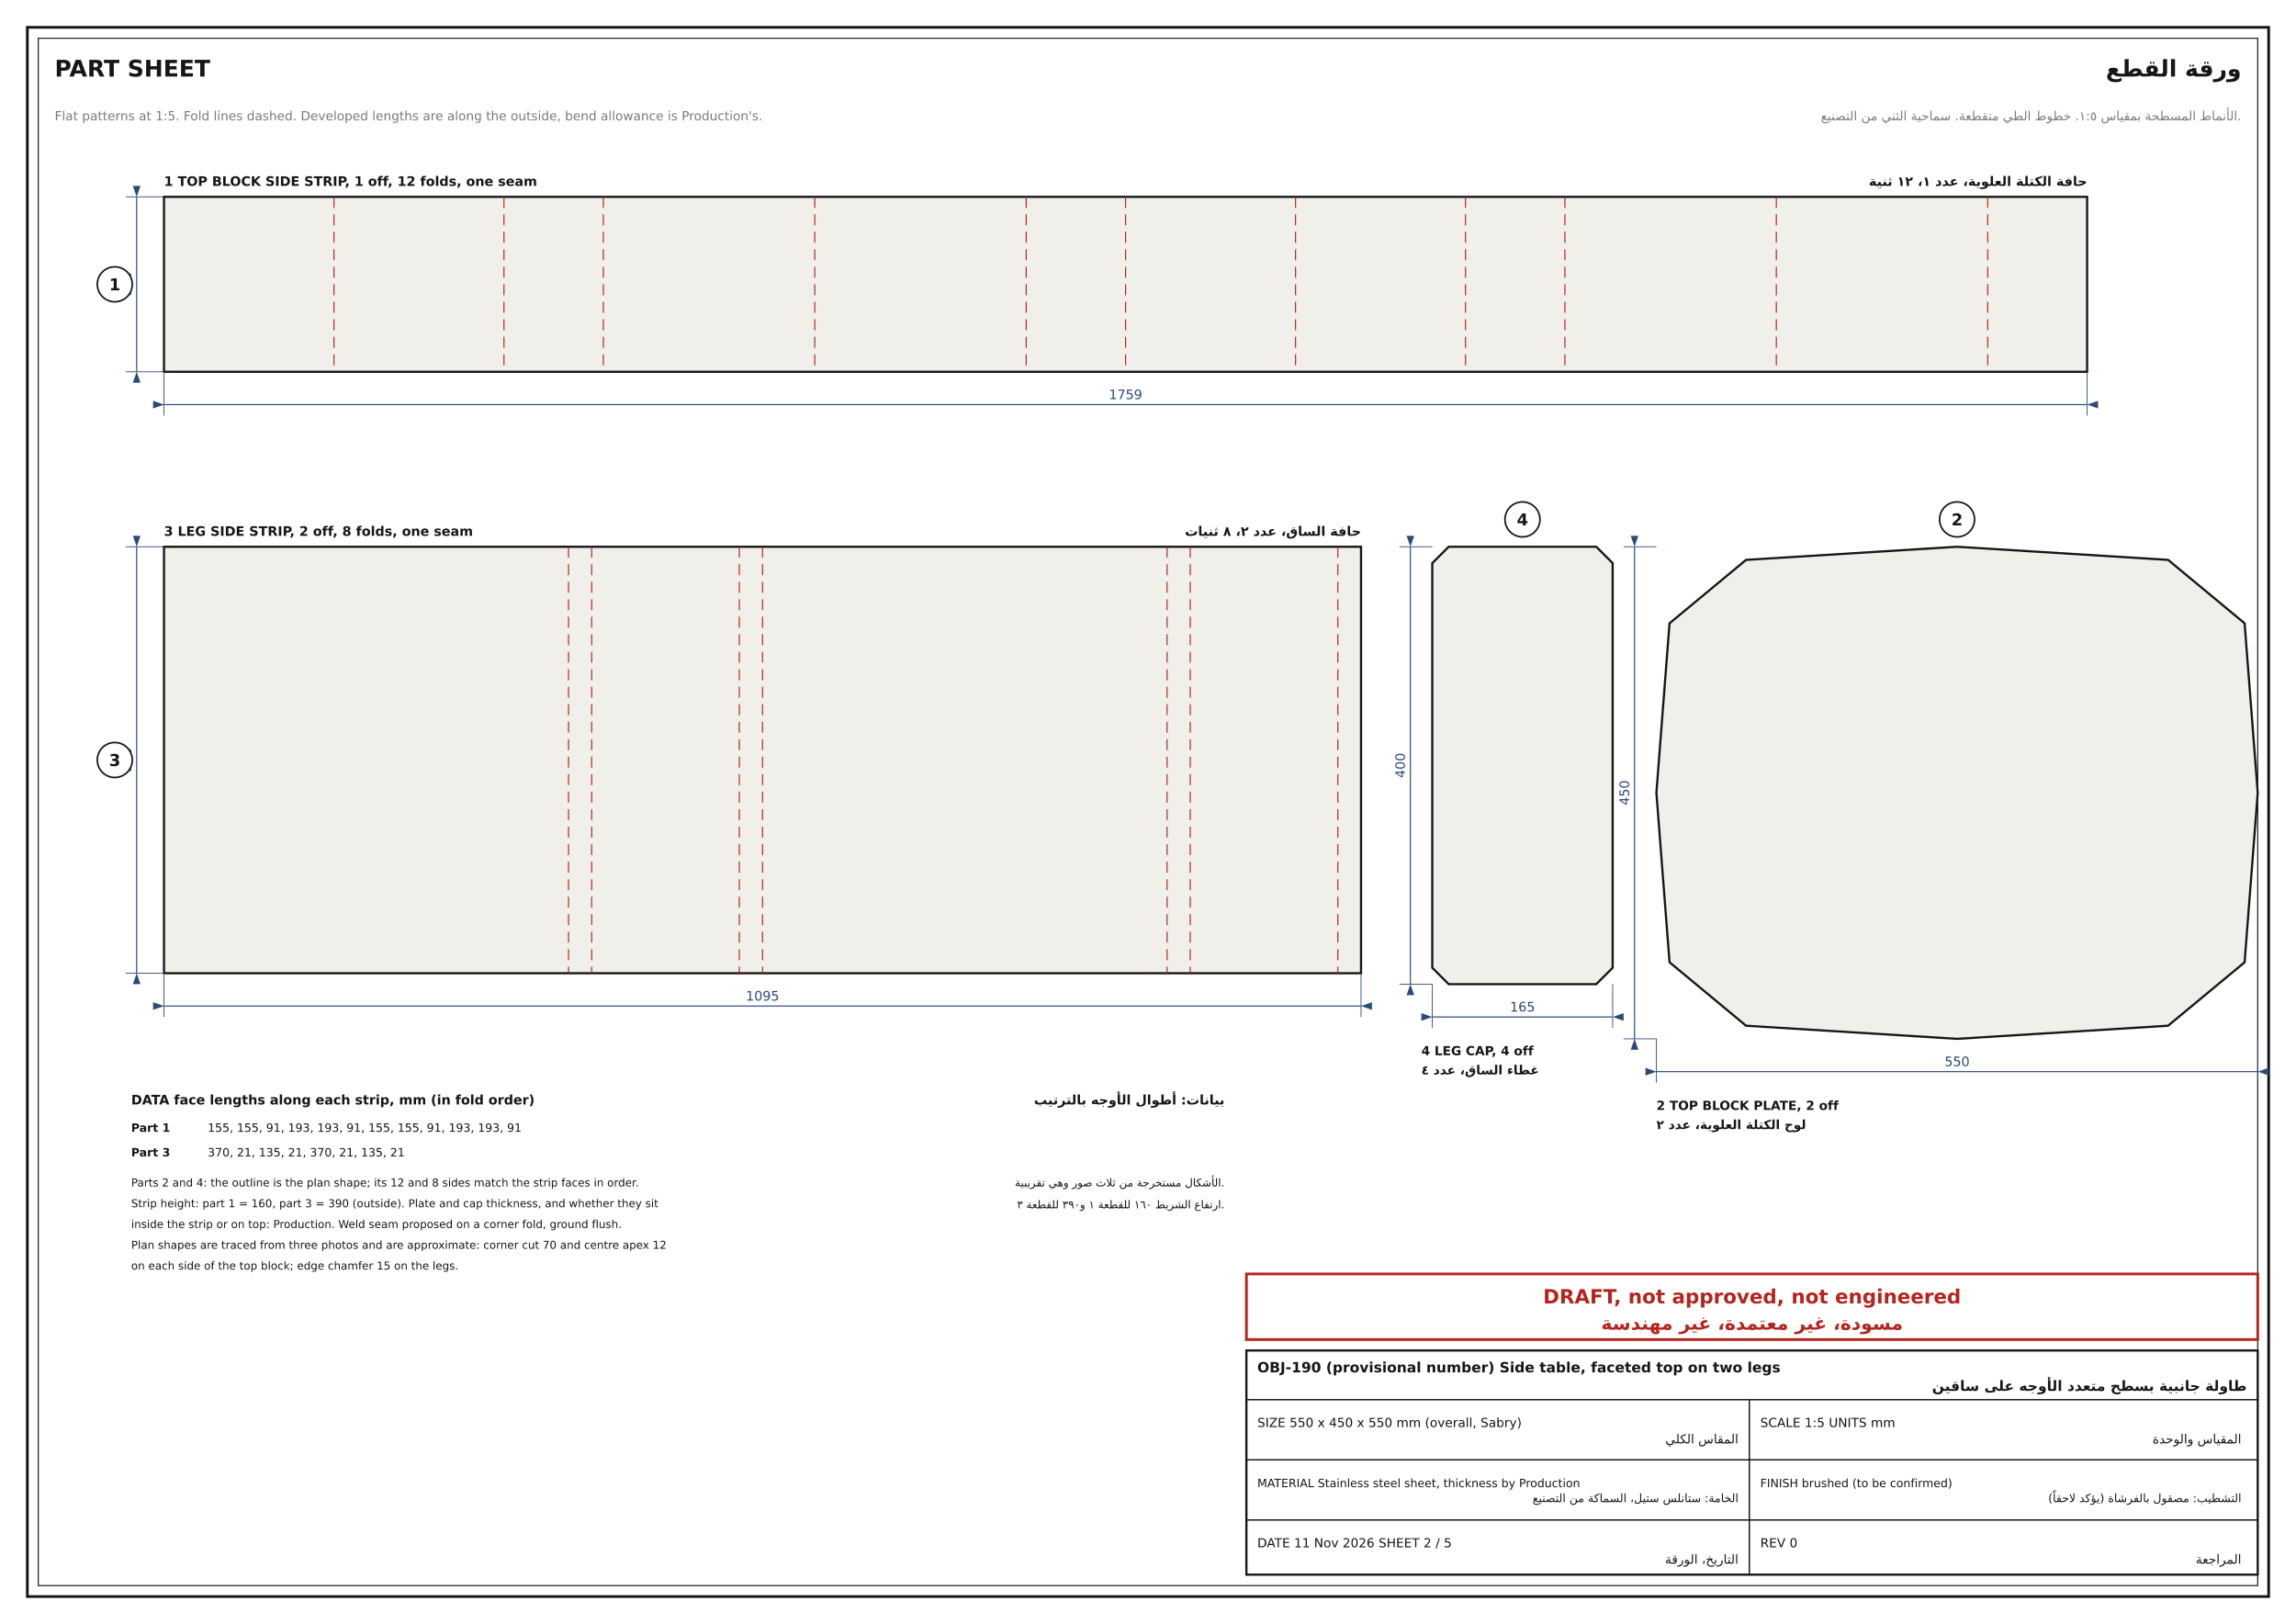
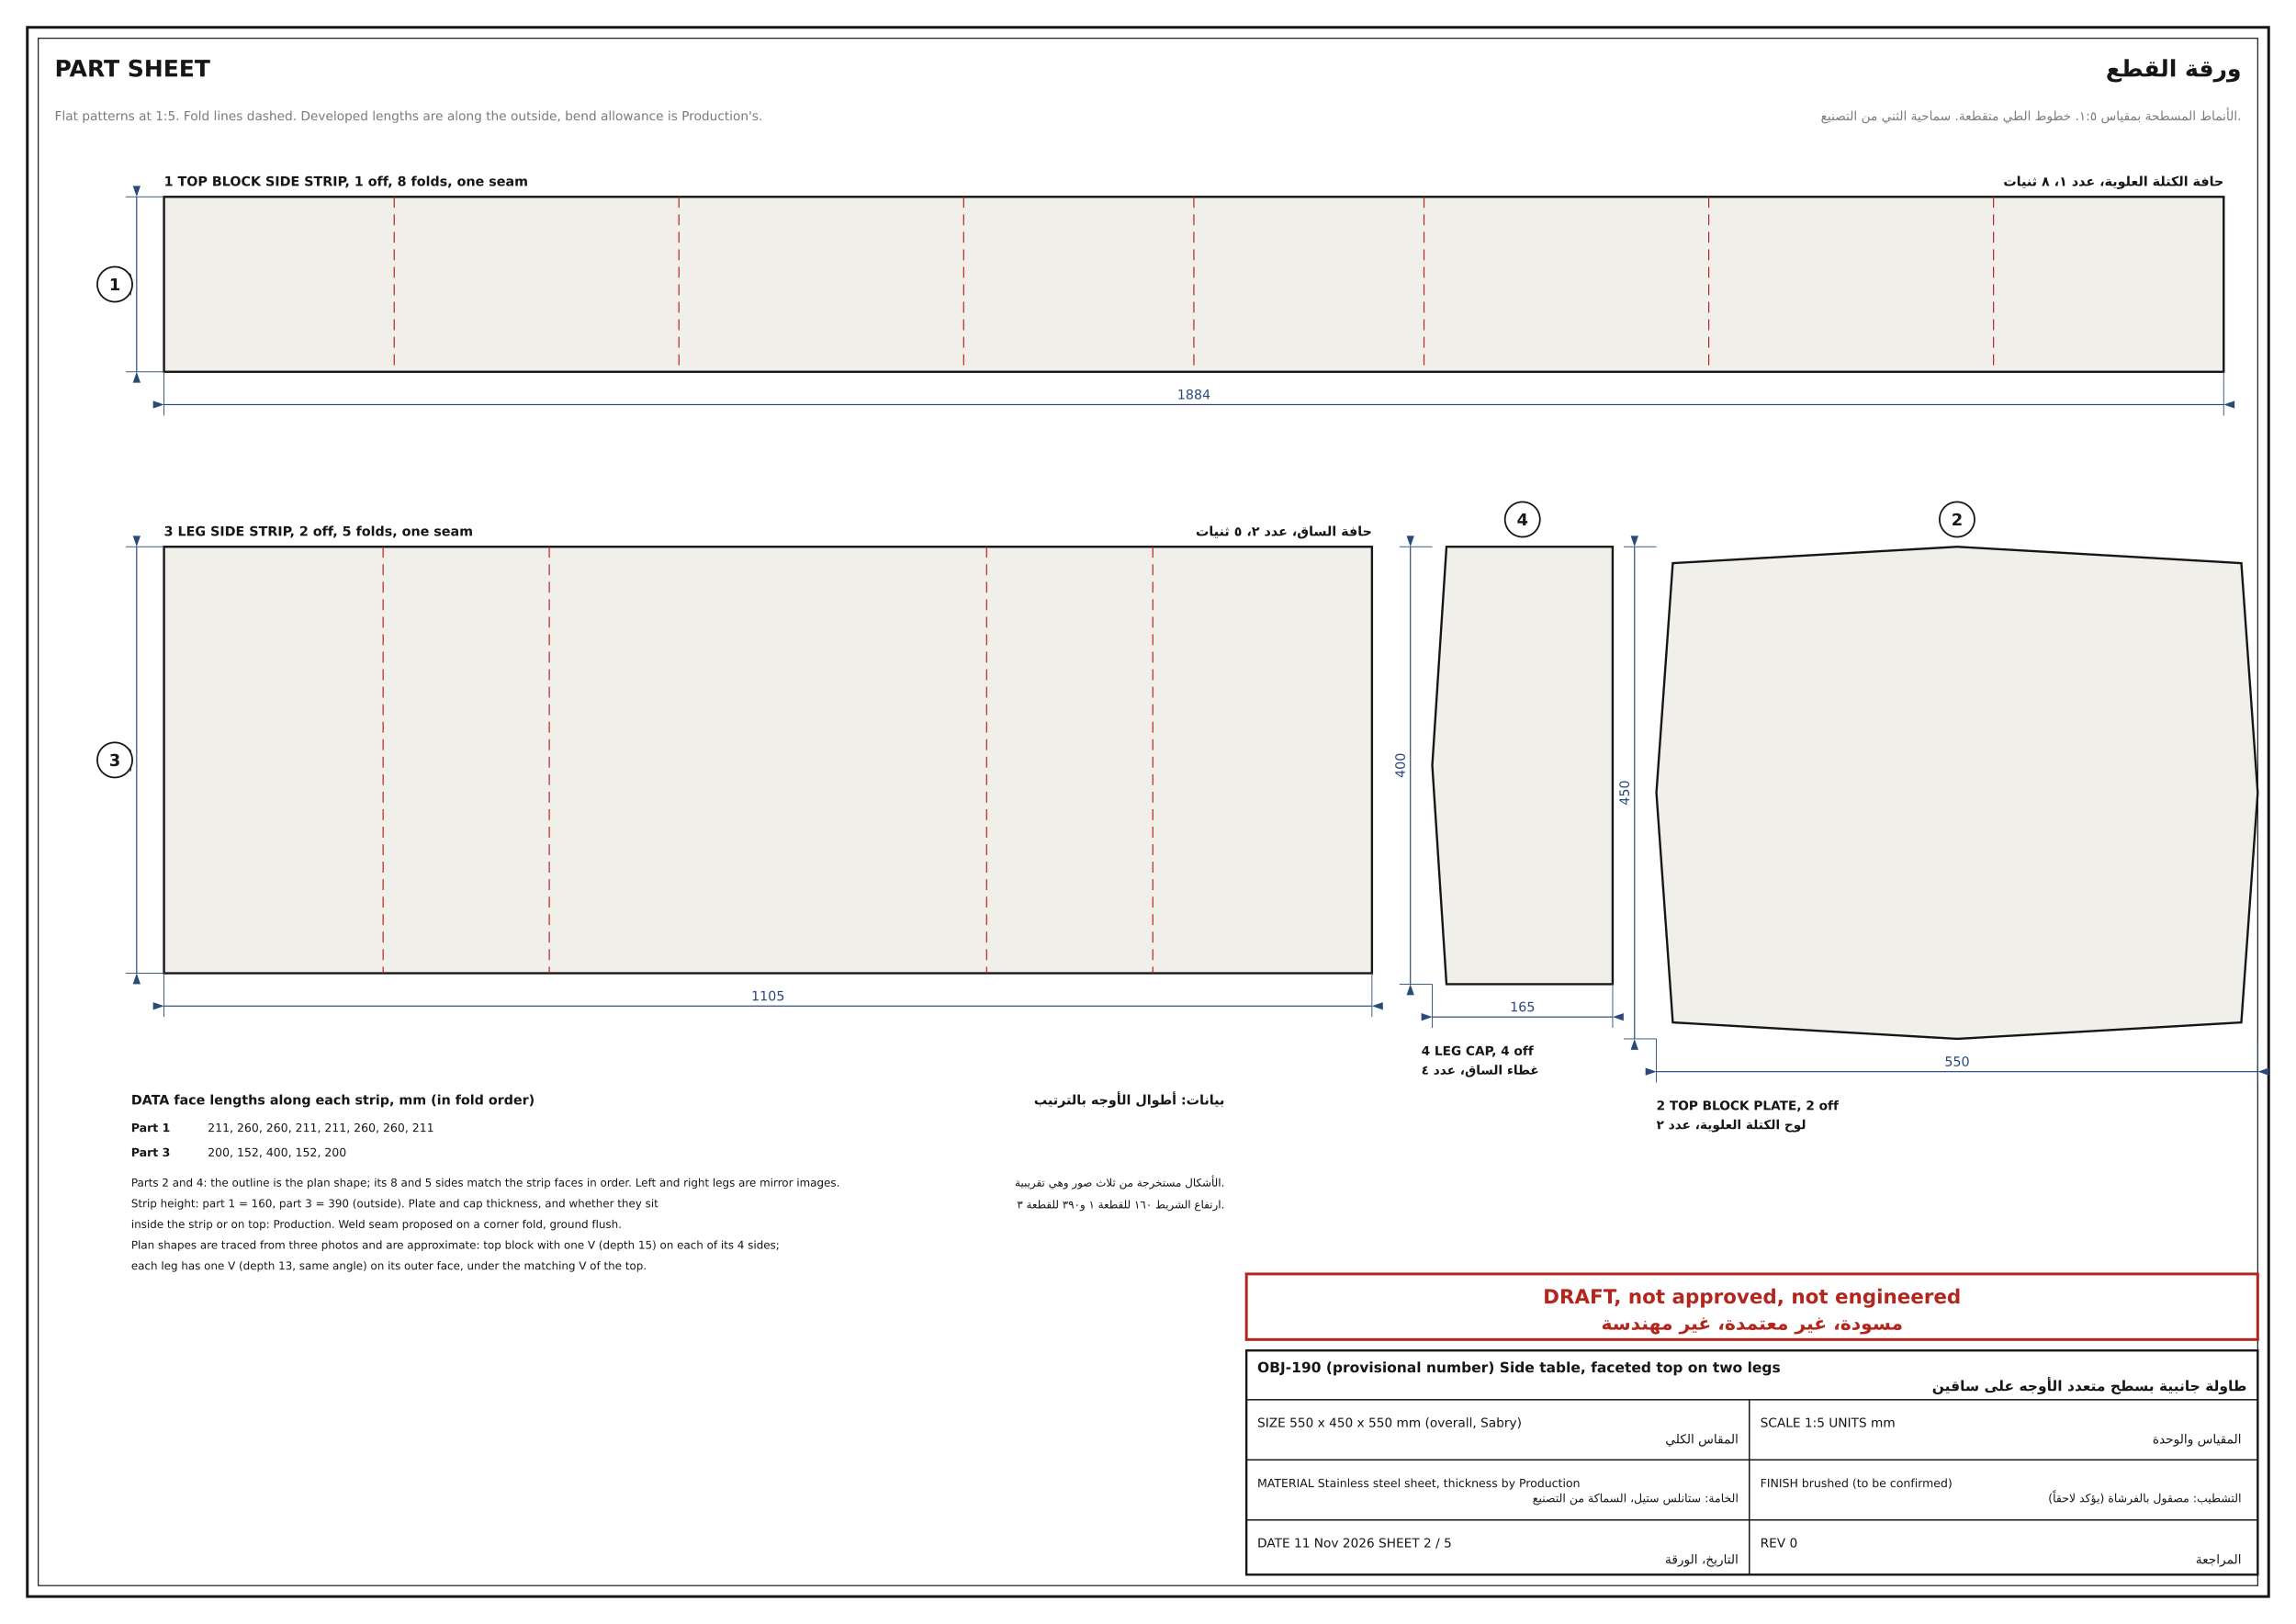
<svg xmlns="http://www.w3.org/2000/svg" viewBox="0 0 420 297" width="420mm" height="297mm">
  <rect width="420" height="297" fill="#fff" />
  <rect x="5.00" y="5.00" width="410.00" height="287.00" fill="none" stroke="#161616" stroke-width="0.5" />
  <rect x="7.00" y="7.00" width="406.00" height="283.00" fill="none" stroke="#161616" stroke-width="0.2" />
  <rect x="228.00" y="247.00" width="185.00" height="41.00" fill="#fff" stroke="#161616" stroke-width="0.4" />
  <line x1="228.00" y1="256.00" x2="413.00" y2="256.00" stroke="#161616" stroke-width="0.25" />
  <line x1="228.00" y1="267.00" x2="413.00" y2="267.00" stroke="#161616" stroke-width="0.25" />
  <line x1="228.00" y1="278.00" x2="413.00" y2="278.00" stroke="#161616" stroke-width="0.25" />
  <line x1="320.00" y1="256.00" x2="320.00" y2="288.00" stroke="#161616" stroke-width="0.25" />
  <text x="230.00" y="251.00" font-family="DejaVu Sans, Inter, Arial, sans-serif" font-size="2.6" font-weight="600" text-anchor="start" fill="#161616">OBJ-190 (provisional number)  Side table, faceted top on two legs</text>
  <text x="411.00" y="254.38" font-family="DejaVu Sans, Inter, Arial, sans-serif" font-size="2.6" font-weight="600" text-anchor="end" fill="#161616">طاولة جانبية بسطح متعدد الأوجه على ساقين</text>
  <text x="230.00" y="261.00" font-family="DejaVu Sans, Inter, Arial, sans-serif" font-size="2.3" font-weight="400" text-anchor="start" fill="#161616">SIZE  550 x 450 x 550 mm (overall, Sabry)</text>
  <text x="318.00" y="263.99" font-family="DejaVu Sans, Inter, Arial, sans-serif" font-size="2.3" font-weight="400" text-anchor="end" fill="#161616">المقاس الكلي</text>
  <text x="322.00" y="261.00" font-family="DejaVu Sans, Inter, Arial, sans-serif" font-size="2.3" font-weight="400" text-anchor="start" fill="#161616">SCALE  1:5   UNITS  mm</text>
  <text x="410.00" y="263.99" font-family="DejaVu Sans, Inter, Arial, sans-serif" font-size="2.3" font-weight="400" text-anchor="end" fill="#161616">المقياس والوحدة</text>
  <text x="230.00" y="272.00" font-family="DejaVu Sans, Inter, Arial, sans-serif" font-size="2.1" font-weight="400" text-anchor="start" fill="#161616">MATERIAL  Stainless steel sheet, thickness by Production</text>
  <text x="318.00" y="274.73" font-family="DejaVu Sans, Inter, Arial, sans-serif" font-size="2.1" font-weight="400" text-anchor="end" fill="#161616">الخامة: ستانلس ستيل، السماكة من التصنيع</text>
  <text x="322.00" y="272.00" font-family="DejaVu Sans, Inter, Arial, sans-serif" font-size="2.1" font-weight="400" text-anchor="start" fill="#161616">FINISH  brushed (to be confirmed)</text>
  <text x="410.00" y="274.73" font-family="DejaVu Sans, Inter, Arial, sans-serif" font-size="2.1" font-weight="400" text-anchor="end" fill="#161616">التشطيب: مصقول بالفرشاة (يؤكد لاحقاً)</text>
  <text x="230.00" y="283.00" font-family="DejaVu Sans, Inter, Arial, sans-serif" font-size="2.3" font-weight="400" text-anchor="start" fill="#161616">DATE  11 Nov 2026      SHEET 2 / 5</text>
  <text x="318.00" y="285.99" font-family="DejaVu Sans, Inter, Arial, sans-serif" font-size="2.3" font-weight="400" text-anchor="end" fill="#161616">التاريخ، الورقة</text>
  <text x="322.00" y="283.00" font-family="DejaVu Sans, Inter, Arial, sans-serif" font-size="2.3" font-weight="400" text-anchor="start" fill="#161616">REV  0</text>
  <text x="410.00" y="285.99" font-family="DejaVu Sans, Inter, Arial, sans-serif" font-size="2.3" font-weight="400" text-anchor="end" fill="#161616">المراجعة</text>
  <rect x="228.00" y="233.00" width="185.00" height="12.00" fill="#fff" stroke="#b3261e" stroke-width="0.5" />
  <text x="320.50" y="238.40" font-family="DejaVu Sans, Inter, Arial, sans-serif" font-size="3.6" font-weight="700" text-anchor="middle" fill="#b3261e">DRAFT, not approved, not engineered</text>
  <text x="320.50" y="243.20" font-family="DejaVu Sans, Inter, Arial, sans-serif" font-size="3.4" font-weight="700" text-anchor="middle" fill="#b3261e">مسودة، غير معتمدة، غير مهندسة</text>
  <text x="10.00" y="14.00" font-family="DejaVu Sans, Inter, Arial, sans-serif" font-size="4.2" font-weight="700" text-anchor="start" fill="#161616">PART SHEET</text>
  <text x="410.00" y="14.00" font-family="DejaVu Sans, Inter, Arial, sans-serif" font-size="4.2" font-weight="700" text-anchor="end" fill="#161616">ورقة القطع</text>
  <text x="10.00" y="22.00" font-family="DejaVu Sans, Inter, Arial, sans-serif" font-size="2.3" font-weight="400" text-anchor="start" fill="#7a7a7a">Flat patterns at 1:5. Fold lines dashed. Developed lengths are along the outside, bend allowance is Production's.</text>
  <text x="410.00" y="22.00" font-family="DejaVu Sans, Inter, Arial, sans-serif" font-size="2.3" font-weight="400" text-anchor="end" fill="#7a7a7a">الأنماط المسطحة بمقياس ١:٥. خطوط الطي متقطعة. سماحية الثني من التصنيع.</text>
-   <rect x="30.00" y="36.00" width="351.79" height="32.00" fill="#f1efe9" stroke="#161616" stroke-width="0.4" />
-   <line x1="61.09" y1="36.00" x2="61.09" y2="68.00" stroke="#b3261e" stroke-width="0.2" stroke-dasharray="2 1.2" />
-   <line x1="92.19" y1="36.00" x2="92.19" y2="68.00" stroke="#b3261e" stroke-width="0.2" stroke-dasharray="2 1.2" />
-   <line x1="110.37" y1="36.00" x2="110.37" y2="68.00" stroke="#b3261e" stroke-width="0.2" stroke-dasharray="2 1.2" />
-   <line x1="149.04" y1="36.00" x2="149.04" y2="68.00" stroke="#b3261e" stroke-width="0.2" stroke-dasharray="2 1.2" />
-   <line x1="187.72" y1="36.00" x2="187.72" y2="68.00" stroke="#b3261e" stroke-width="0.2" stroke-dasharray="2 1.2" />
-   <line x1="205.90" y1="36.00" x2="205.90" y2="68.00" stroke="#b3261e" stroke-width="0.2" stroke-dasharray="2 1.2" />
-   <line x1="236.99" y1="36.00" x2="236.99" y2="68.00" stroke="#b3261e" stroke-width="0.2" stroke-dasharray="2 1.2" />
-   <line x1="268.08" y1="36.00" x2="268.08" y2="68.00" stroke="#b3261e" stroke-width="0.2" stroke-dasharray="2 1.2" />
-   <line x1="286.26" y1="36.00" x2="286.26" y2="68.00" stroke="#b3261e" stroke-width="0.2" stroke-dasharray="2 1.2" />
-   <line x1="324.94" y1="36.00" x2="324.94" y2="68.00" stroke="#b3261e" stroke-width="0.2" stroke-dasharray="2 1.2" />
-   <line x1="363.61" y1="36.00" x2="363.61" y2="68.00" stroke="#b3261e" stroke-width="0.2" stroke-dasharray="2 1.2" />
-   <line x1="30.00" y1="74.00" x2="381.79" y2="74.00" stroke="#2a4a7a" stroke-width="0.2" />
+   <rect x="30.00" y="36.00" width="376.77" height="32.00" fill="#f1efe9" stroke="#161616" stroke-width="0.4" />
+   <line x1="72.11" y1="36.00" x2="72.11" y2="68.00" stroke="#b3261e" stroke-width="0.2" stroke-dasharray="2 1.2" />
+   <line x1="124.19" y1="36.00" x2="124.19" y2="68.00" stroke="#b3261e" stroke-width="0.2" stroke-dasharray="2 1.2" />
+   <line x1="176.28" y1="36.00" x2="176.28" y2="68.00" stroke="#b3261e" stroke-width="0.2" stroke-dasharray="2 1.2" />
+   <line x1="218.39" y1="36.00" x2="218.39" y2="68.00" stroke="#b3261e" stroke-width="0.2" stroke-dasharray="2 1.2" />
+   <line x1="260.49" y1="36.00" x2="260.49" y2="68.00" stroke="#b3261e" stroke-width="0.2" stroke-dasharray="2 1.2" />
+   <line x1="312.58" y1="36.00" x2="312.58" y2="68.00" stroke="#b3261e" stroke-width="0.2" stroke-dasharray="2 1.2" />
+   <line x1="364.67" y1="36.00" x2="364.67" y2="68.00" stroke="#b3261e" stroke-width="0.2" stroke-dasharray="2 1.2" />
+   <line x1="30.00" y1="74.00" x2="406.77" y2="74.00" stroke="#2a4a7a" stroke-width="0.2" />
  <polygon points="30.00,74.00 28.00,73.30 28.00,74.70" fill="#2a4a7a" />
-   <polygon points="381.79,74.00 383.79,74.70 383.79,73.30" fill="#2a4a7a" />
+   <polygon points="406.77,74.00 408.77,74.70 408.77,73.30" fill="#2a4a7a" />
  <line x1="30.00" y1="68.00" x2="30.00" y2="76.00" stroke="#2a4a7a" stroke-width="0.15" />
-   <line x1="381.79" y1="68.00" x2="381.79" y2="76.00" stroke="#2a4a7a" stroke-width="0.15" />
-   <text x="205.90" y="73.00" font-family="DejaVu Sans, Inter, Arial, sans-serif" font-size="2.4" font-weight="500" text-anchor="middle" fill="#2a4a7a">1759</text>
+   <line x1="406.77" y1="68.00" x2="406.77" y2="76.00" stroke="#2a4a7a" stroke-width="0.15" />
+   <text x="218.39" y="73.00" font-family="DejaVu Sans, Inter, Arial, sans-serif" font-size="2.4" font-weight="500" text-anchor="middle" fill="#2a4a7a">1884</text>
  <line x1="25.00" y1="36.00" x2="25.00" y2="68.00" stroke="#2a4a7a" stroke-width="0.2" />
  <polygon points="25.00,36.00 25.70,34.00 24.30,34.00" fill="#2a4a7a" />
  <polygon points="25.00,68.00 24.30,70.00 25.70,70.00" fill="#2a4a7a" />
  <line x1="30.00" y1="36.00" x2="23.00" y2="36.00" stroke="#2a4a7a" stroke-width="0.15" />
  <line x1="30.00" y1="68.00" x2="23.00" y2="68.00" stroke="#2a4a7a" stroke-width="0.15" />
  <text transform="translate(24.00 52.00) rotate(-90)" font-family="DejaVu Sans, Inter, Arial, sans-serif" font-size="2.4" font-weight="500" text-anchor="middle" fill="#2a4a7a">160</text>
-   <text x="30.00" y="34.00" font-family="DejaVu Sans, Inter, Arial, sans-serif" font-size="2.4" font-weight="600" text-anchor="start" fill="#161616">1  TOP BLOCK SIDE STRIP, 1 off, 12 folds, one seam</text>
-   <text x="381.79" y="34.00" font-family="DejaVu Sans, Inter, Arial, sans-serif" font-size="2.4" font-weight="600" text-anchor="end" fill="#161616">حافة الكتلة العلوية، عدد ١، ١٢ ثنية</text>
+   <text x="30.00" y="34.00" font-family="DejaVu Sans, Inter, Arial, sans-serif" font-size="2.4" font-weight="600" text-anchor="start" fill="#161616">1  TOP BLOCK SIDE STRIP, 1 off, 8 folds, one seam</text>
+   <text x="406.77" y="34.00" font-family="DejaVu Sans, Inter, Arial, sans-serif" font-size="2.4" font-weight="600" text-anchor="end" fill="#161616">حافة الكتلة العلوية، عدد ١، ٨ ثنيات</text>
  <circle cx="21.00" cy="52.00" r="3.2" fill="#fff" stroke="#161616" stroke-width=".3" />
  <text x="21.00" y="53.10" font-family="DejaVu Sans, Inter, Arial, sans-serif" font-size="3" font-weight="600" text-anchor="middle" fill="#161616">1</text>
-   <rect x="30.00" y="100.00" width="218.97" height="78.00" fill="#f1efe9" stroke="#161616" stroke-width="0.4" />
-   <line x1="104.00" y1="100.00" x2="104.00" y2="178.00" stroke="#b3261e" stroke-width="0.2" stroke-dasharray="2 1.2" />
-   <line x1="108.24" y1="100.00" x2="108.24" y2="178.00" stroke="#b3261e" stroke-width="0.2" stroke-dasharray="2 1.2" />
-   <line x1="135.24" y1="100.00" x2="135.24" y2="178.00" stroke="#b3261e" stroke-width="0.2" stroke-dasharray="2 1.2" />
-   <line x1="139.49" y1="100.00" x2="139.49" y2="178.00" stroke="#b3261e" stroke-width="0.2" stroke-dasharray="2 1.2" />
-   <line x1="213.49" y1="100.00" x2="213.49" y2="178.00" stroke="#b3261e" stroke-width="0.2" stroke-dasharray="2 1.2" />
-   <line x1="217.73" y1="100.00" x2="217.73" y2="178.00" stroke="#b3261e" stroke-width="0.2" stroke-dasharray="2 1.2" />
-   <line x1="244.73" y1="100.00" x2="244.73" y2="178.00" stroke="#b3261e" stroke-width="0.2" stroke-dasharray="2 1.2" />
-   <line x1="30.00" y1="184.00" x2="248.97" y2="184.00" stroke="#2a4a7a" stroke-width="0.2" />
+   <rect x="30.00" y="100.00" width="220.97" height="78.00" fill="#f1efe9" stroke="#161616" stroke-width="0.4" />
+   <line x1="70.08" y1="100.00" x2="70.08" y2="178.00" stroke="#b3261e" stroke-width="0.2" stroke-dasharray="2 1.2" />
+   <line x1="100.48" y1="100.00" x2="100.48" y2="178.00" stroke="#b3261e" stroke-width="0.2" stroke-dasharray="2 1.2" />
+   <line x1="180.48" y1="100.00" x2="180.48" y2="178.00" stroke="#b3261e" stroke-width="0.2" stroke-dasharray="2 1.2" />
+   <line x1="210.88" y1="100.00" x2="210.88" y2="178.00" stroke="#b3261e" stroke-width="0.2" stroke-dasharray="2 1.2" />
+   <line x1="30.00" y1="184.00" x2="250.97" y2="184.00" stroke="#2a4a7a" stroke-width="0.2" />
  <polygon points="30.00,184.00 28.00,183.30 28.00,184.70" fill="#2a4a7a" />
-   <polygon points="248.97,184.00 250.97,184.70 250.97,183.30" fill="#2a4a7a" />
+   <polygon points="250.97,184.00 252.97,184.70 252.97,183.30" fill="#2a4a7a" />
  <line x1="30.00" y1="178.00" x2="30.00" y2="186.00" stroke="#2a4a7a" stroke-width="0.15" />
-   <line x1="248.97" y1="178.00" x2="248.97" y2="186.00" stroke="#2a4a7a" stroke-width="0.15" />
-   <text x="139.49" y="183.00" font-family="DejaVu Sans, Inter, Arial, sans-serif" font-size="2.4" font-weight="500" text-anchor="middle" fill="#2a4a7a">1095</text>
+   <line x1="250.97" y1="178.00" x2="250.97" y2="186.00" stroke="#2a4a7a" stroke-width="0.15" />
+   <text x="140.48" y="183.00" font-family="DejaVu Sans, Inter, Arial, sans-serif" font-size="2.4" font-weight="500" text-anchor="middle" fill="#2a4a7a">1105</text>
  <line x1="25.00" y1="100.00" x2="25.00" y2="178.00" stroke="#2a4a7a" stroke-width="0.2" />
  <polygon points="25.00,100.00 25.70,98.00 24.30,98.00" fill="#2a4a7a" />
  <polygon points="25.00,178.00 24.30,180.00 25.70,180.00" fill="#2a4a7a" />
  <line x1="30.00" y1="100.00" x2="23.00" y2="100.00" stroke="#2a4a7a" stroke-width="0.15" />
  <line x1="30.00" y1="178.00" x2="23.00" y2="178.00" stroke="#2a4a7a" stroke-width="0.15" />
  <text transform="translate(24.00 139.00) rotate(-90)" font-family="DejaVu Sans, Inter, Arial, sans-serif" font-size="2.4" font-weight="500" text-anchor="middle" fill="#2a4a7a">390</text>
-   <text x="30.00" y="98.00" font-family="DejaVu Sans, Inter, Arial, sans-serif" font-size="2.4" font-weight="600" text-anchor="start" fill="#161616">3  LEG SIDE STRIP, 2 off, 8 folds, one seam</text>
-   <text x="248.97" y="98.00" font-family="DejaVu Sans, Inter, Arial, sans-serif" font-size="2.4" font-weight="600" text-anchor="end" fill="#161616">حافة الساق، عدد ٢، ٨ ثنيات</text>
+   <text x="30.00" y="98.00" font-family="DejaVu Sans, Inter, Arial, sans-serif" font-size="2.4" font-weight="600" text-anchor="start" fill="#161616">3  LEG SIDE STRIP, 2 off, 5 folds, one seam</text>
+   <text x="250.97" y="98.00" font-family="DejaVu Sans, Inter, Arial, sans-serif" font-size="2.4" font-weight="600" text-anchor="end" fill="#161616">حافة الساق، عدد ٢، ٥ ثنيات</text>
  <circle cx="21.00" cy="139.00" r="3.2" fill="#fff" stroke="#161616" stroke-width=".3" />
  <text x="21.00" y="140.10" font-family="DejaVu Sans, Inter, Arial, sans-serif" font-size="3" font-weight="600" text-anchor="middle" fill="#161616">3</text>
-   <polygon points="262.00,103.00 262.00,177.00 265.00,180.00 292.00,180.00 295.00,177.00 295.00,103.00 292.00,100.00 265.00,100.00" fill="#f1efe9" stroke="#161616" stroke-width="0.4" />
+   <polygon points="262.00,140.00 264.60,100.00 295.00,100.00 295.00,180.00 264.60,180.00" fill="#f1efe9" stroke="#161616" stroke-width="0.4" />
  <line x1="262.00" y1="186.00" x2="295.00" y2="186.00" stroke="#2a4a7a" stroke-width="0.2" />
  <polygon points="262.00,186.00 260.00,185.30 260.00,186.70" fill="#2a4a7a" />
  <polygon points="295.00,186.00 297.00,186.70 297.00,185.30" fill="#2a4a7a" />
  <line x1="262.00" y1="180.00" x2="262.00" y2="188.00" stroke="#2a4a7a" stroke-width="0.15" />
  <line x1="295.00" y1="180.00" x2="295.00" y2="188.00" stroke="#2a4a7a" stroke-width="0.15" />
  <text x="278.50" y="185.00" font-family="DejaVu Sans, Inter, Arial, sans-serif" font-size="2.4" font-weight="500" text-anchor="middle" fill="#2a4a7a">165</text>
  <line x1="258.00" y1="100.00" x2="258.00" y2="180.00" stroke="#2a4a7a" stroke-width="0.2" />
  <polygon points="258.00,100.00 258.70,98.00 257.30,98.00" fill="#2a4a7a" />
  <polygon points="258.00,180.00 257.30,182.00 258.70,182.00" fill="#2a4a7a" />
  <line x1="262.00" y1="100.00" x2="256.00" y2="100.00" stroke="#2a4a7a" stroke-width="0.15" />
  <line x1="262.00" y1="180.00" x2="256.00" y2="180.00" stroke="#2a4a7a" stroke-width="0.15" />
  <text transform="translate(257.00 140.00) rotate(-90)" font-family="DejaVu Sans, Inter, Arial, sans-serif" font-size="2.4" font-weight="500" text-anchor="middle" fill="#2a4a7a">400</text>
  <circle cx="278.50" cy="95.00" r="3.2" fill="#fff" stroke="#161616" stroke-width=".3" />
  <text x="278.50" y="96.10" font-family="DejaVu Sans, Inter, Arial, sans-serif" font-size="3" font-weight="600" text-anchor="middle" fill="#161616">4</text>
  <text x="260.00" y="193.00" font-family="DejaVu Sans, Inter, Arial, sans-serif" font-size="2.3" font-weight="600" text-anchor="start" fill="#161616">4  LEG CAP, 4 off</text>
  <text x="260.00" y="196.50" font-family="DejaVu Sans, Inter, Arial, sans-serif" font-size="2.3" font-weight="600" text-anchor="start" fill="#161616">غطاء الساق، عدد ٤</text>
-   <polygon points="305.40,114.00 303.00,145.00 305.40,176.00 319.40,187.60 358.00,190.00 396.60,187.60 410.60,176.00 413.00,145.00 410.60,114.00 396.60,102.40 358.00,100.00 319.40,102.40" fill="#f1efe9" stroke="#161616" stroke-width="0.4" />
+   <polygon points="303.00,145.00 306.00,103.00 358.00,100.00 410.00,103.00 413.00,145.00 410.00,187.00 358.00,190.00 306.00,187.00" fill="#f1efe9" stroke="#161616" stroke-width="0.4" />
  <line x1="303.00" y1="196.00" x2="413.00" y2="196.00" stroke="#2a4a7a" stroke-width="0.2" />
  <polygon points="303.00,196.00 301.00,195.30 301.00,196.70" fill="#2a4a7a" />
  <polygon points="413.00,196.00 415.00,196.70 415.00,195.30" fill="#2a4a7a" />
  <line x1="303.00" y1="190.00" x2="303.00" y2="198.00" stroke="#2a4a7a" stroke-width="0.15" />
  <line x1="413.00" y1="190.00" x2="413.00" y2="198.00" stroke="#2a4a7a" stroke-width="0.15" />
  <text x="358.00" y="195.00" font-family="DejaVu Sans, Inter, Arial, sans-serif" font-size="2.4" font-weight="500" text-anchor="middle" fill="#2a4a7a">550</text>
  <line x1="299.00" y1="100.00" x2="299.00" y2="190.00" stroke="#2a4a7a" stroke-width="0.2" />
  <polygon points="299.00,100.00 299.70,98.00 298.30,98.00" fill="#2a4a7a" />
  <polygon points="299.00,190.00 298.30,192.00 299.70,192.00" fill="#2a4a7a" />
  <line x1="303.00" y1="100.00" x2="297.00" y2="100.00" stroke="#2a4a7a" stroke-width="0.15" />
  <line x1="303.00" y1="190.00" x2="297.00" y2="190.00" stroke="#2a4a7a" stroke-width="0.15" />
  <text transform="translate(298.00 145.00) rotate(-90)" font-family="DejaVu Sans, Inter, Arial, sans-serif" font-size="2.4" font-weight="500" text-anchor="middle" fill="#2a4a7a">450</text>
  <circle cx="358.00" cy="95.00" r="3.2" fill="#fff" stroke="#161616" stroke-width=".3" />
  <text x="358.00" y="96.10" font-family="DejaVu Sans, Inter, Arial, sans-serif" font-size="3" font-weight="600" text-anchor="middle" fill="#161616">2</text>
  <text x="303.00" y="203.00" font-family="DejaVu Sans, Inter, Arial, sans-serif" font-size="2.3" font-weight="600" text-anchor="start" fill="#161616">2  TOP BLOCK PLATE, 2 off</text>
  <text x="303.00" y="206.50" font-family="DejaVu Sans, Inter, Arial, sans-serif" font-size="2.3" font-weight="600" text-anchor="start" fill="#161616">لوح الكتلة العلوية، عدد ٢</text>
  <text x="24.00" y="202.00" font-family="DejaVu Sans, Inter, Arial, sans-serif" font-size="2.4" font-weight="600" text-anchor="start" fill="#161616">DATA  face lengths along each strip, mm (in fold order)</text>
  <text x="224.00" y="202.00" font-family="DejaVu Sans, Inter, Arial, sans-serif" font-size="2.4" font-weight="600" text-anchor="end" fill="#161616">بيانات: أطوال الأوجه بالترتيب</text>
  <text x="24.00" y="207.00" font-family="DejaVu Sans, Inter, Arial, sans-serif" font-size="2.1" font-weight="600" text-anchor="start" fill="#161616">Part 1</text>
-   <text x="38.00" y="207.00" font-family="DejaVu Sans, Inter, Arial, sans-serif" font-size="2.1" font-weight="400" text-anchor="start" fill="#161616">155, 155, 91, 193, 193, 91, 155, 155, 91, 193, 193, 91</text>
+   <text x="38.00" y="207.00" font-family="DejaVu Sans, Inter, Arial, sans-serif" font-size="2.1" font-weight="400" text-anchor="start" fill="#161616">211, 260, 260, 211, 211, 260, 260, 211</text>
  <text x="24.00" y="211.50" font-family="DejaVu Sans, Inter, Arial, sans-serif" font-size="2.1" font-weight="600" text-anchor="start" fill="#161616">Part 3</text>
-   <text x="38.00" y="211.50" font-family="DejaVu Sans, Inter, Arial, sans-serif" font-size="2.1" font-weight="400" text-anchor="start" fill="#161616">370, 21, 135, 21, 370, 21, 135, 21</text>
-   <text x="24.00" y="217.00" font-family="DejaVu Sans, Inter, Arial, sans-serif" font-size="2.0" font-weight="400" text-anchor="start" fill="#161616">Parts 2 and 4: the outline is the plan shape; its 12 and 8 sides match the strip faces in order.</text>
+   <text x="38.00" y="211.50" font-family="DejaVu Sans, Inter, Arial, sans-serif" font-size="2.1" font-weight="400" text-anchor="start" fill="#161616">200, 152, 400, 152, 200</text>
+   <text x="24.00" y="217.00" font-family="DejaVu Sans, Inter, Arial, sans-serif" font-size="2.0" font-weight="400" text-anchor="start" fill="#161616">Parts 2 and 4: the outline is the plan shape; its 8 and 5 sides match the strip faces in order. Left and right legs are mirror images.</text>
  <text x="24.00" y="220.80" font-family="DejaVu Sans, Inter, Arial, sans-serif" font-size="2.0" font-weight="400" text-anchor="start" fill="#161616">Strip height: part 1 = 160, part 3 = 390 (outside). Plate and cap thickness, and whether they sit</text>
  <text x="24.00" y="224.60" font-family="DejaVu Sans, Inter, Arial, sans-serif" font-size="2.0" font-weight="400" text-anchor="start" fill="#161616">inside the strip or on top: Production. Weld seam proposed on a corner fold, ground flush.</text>
-   <text x="24.00" y="228.40" font-family="DejaVu Sans, Inter, Arial, sans-serif" font-size="2.0" font-weight="400" text-anchor="start" fill="#161616">Plan shapes are traced from three photos and are approximate: corner cut 70 and centre apex 12</text>
-   <text x="24.00" y="232.20" font-family="DejaVu Sans, Inter, Arial, sans-serif" font-size="2.0" font-weight="400" text-anchor="start" fill="#161616">on each side of the top block; edge chamfer 15 on the legs.</text>
+   <text x="24.00" y="228.40" font-family="DejaVu Sans, Inter, Arial, sans-serif" font-size="2.0" font-weight="400" text-anchor="start" fill="#161616">Plan shapes are traced from three photos and are approximate: top block with one V (depth 15) on each of its 4 sides;</text>
+   <text x="24.00" y="232.20" font-family="DejaVu Sans, Inter, Arial, sans-serif" font-size="2.0" font-weight="400" text-anchor="start" fill="#161616">each leg has one V (depth 13, same angle) on its outer face, under the matching V of the top.</text>
  <text x="224.00" y="217.00" font-family="DejaVu Sans, Inter, Arial, sans-serif" font-size="2.0" font-weight="400" text-anchor="end" fill="#161616">الأشكال مستخرجة من ثلاث صور وهي تقريبية.</text>
  <text x="224.00" y="221.00" font-family="DejaVu Sans, Inter, Arial, sans-serif" font-size="2.0" font-weight="400" text-anchor="end" fill="#161616">ارتفاع الشريط ١٦٠ للقطعة ١ و٣٩٠ للقطعة ٣.</text>
</svg>
